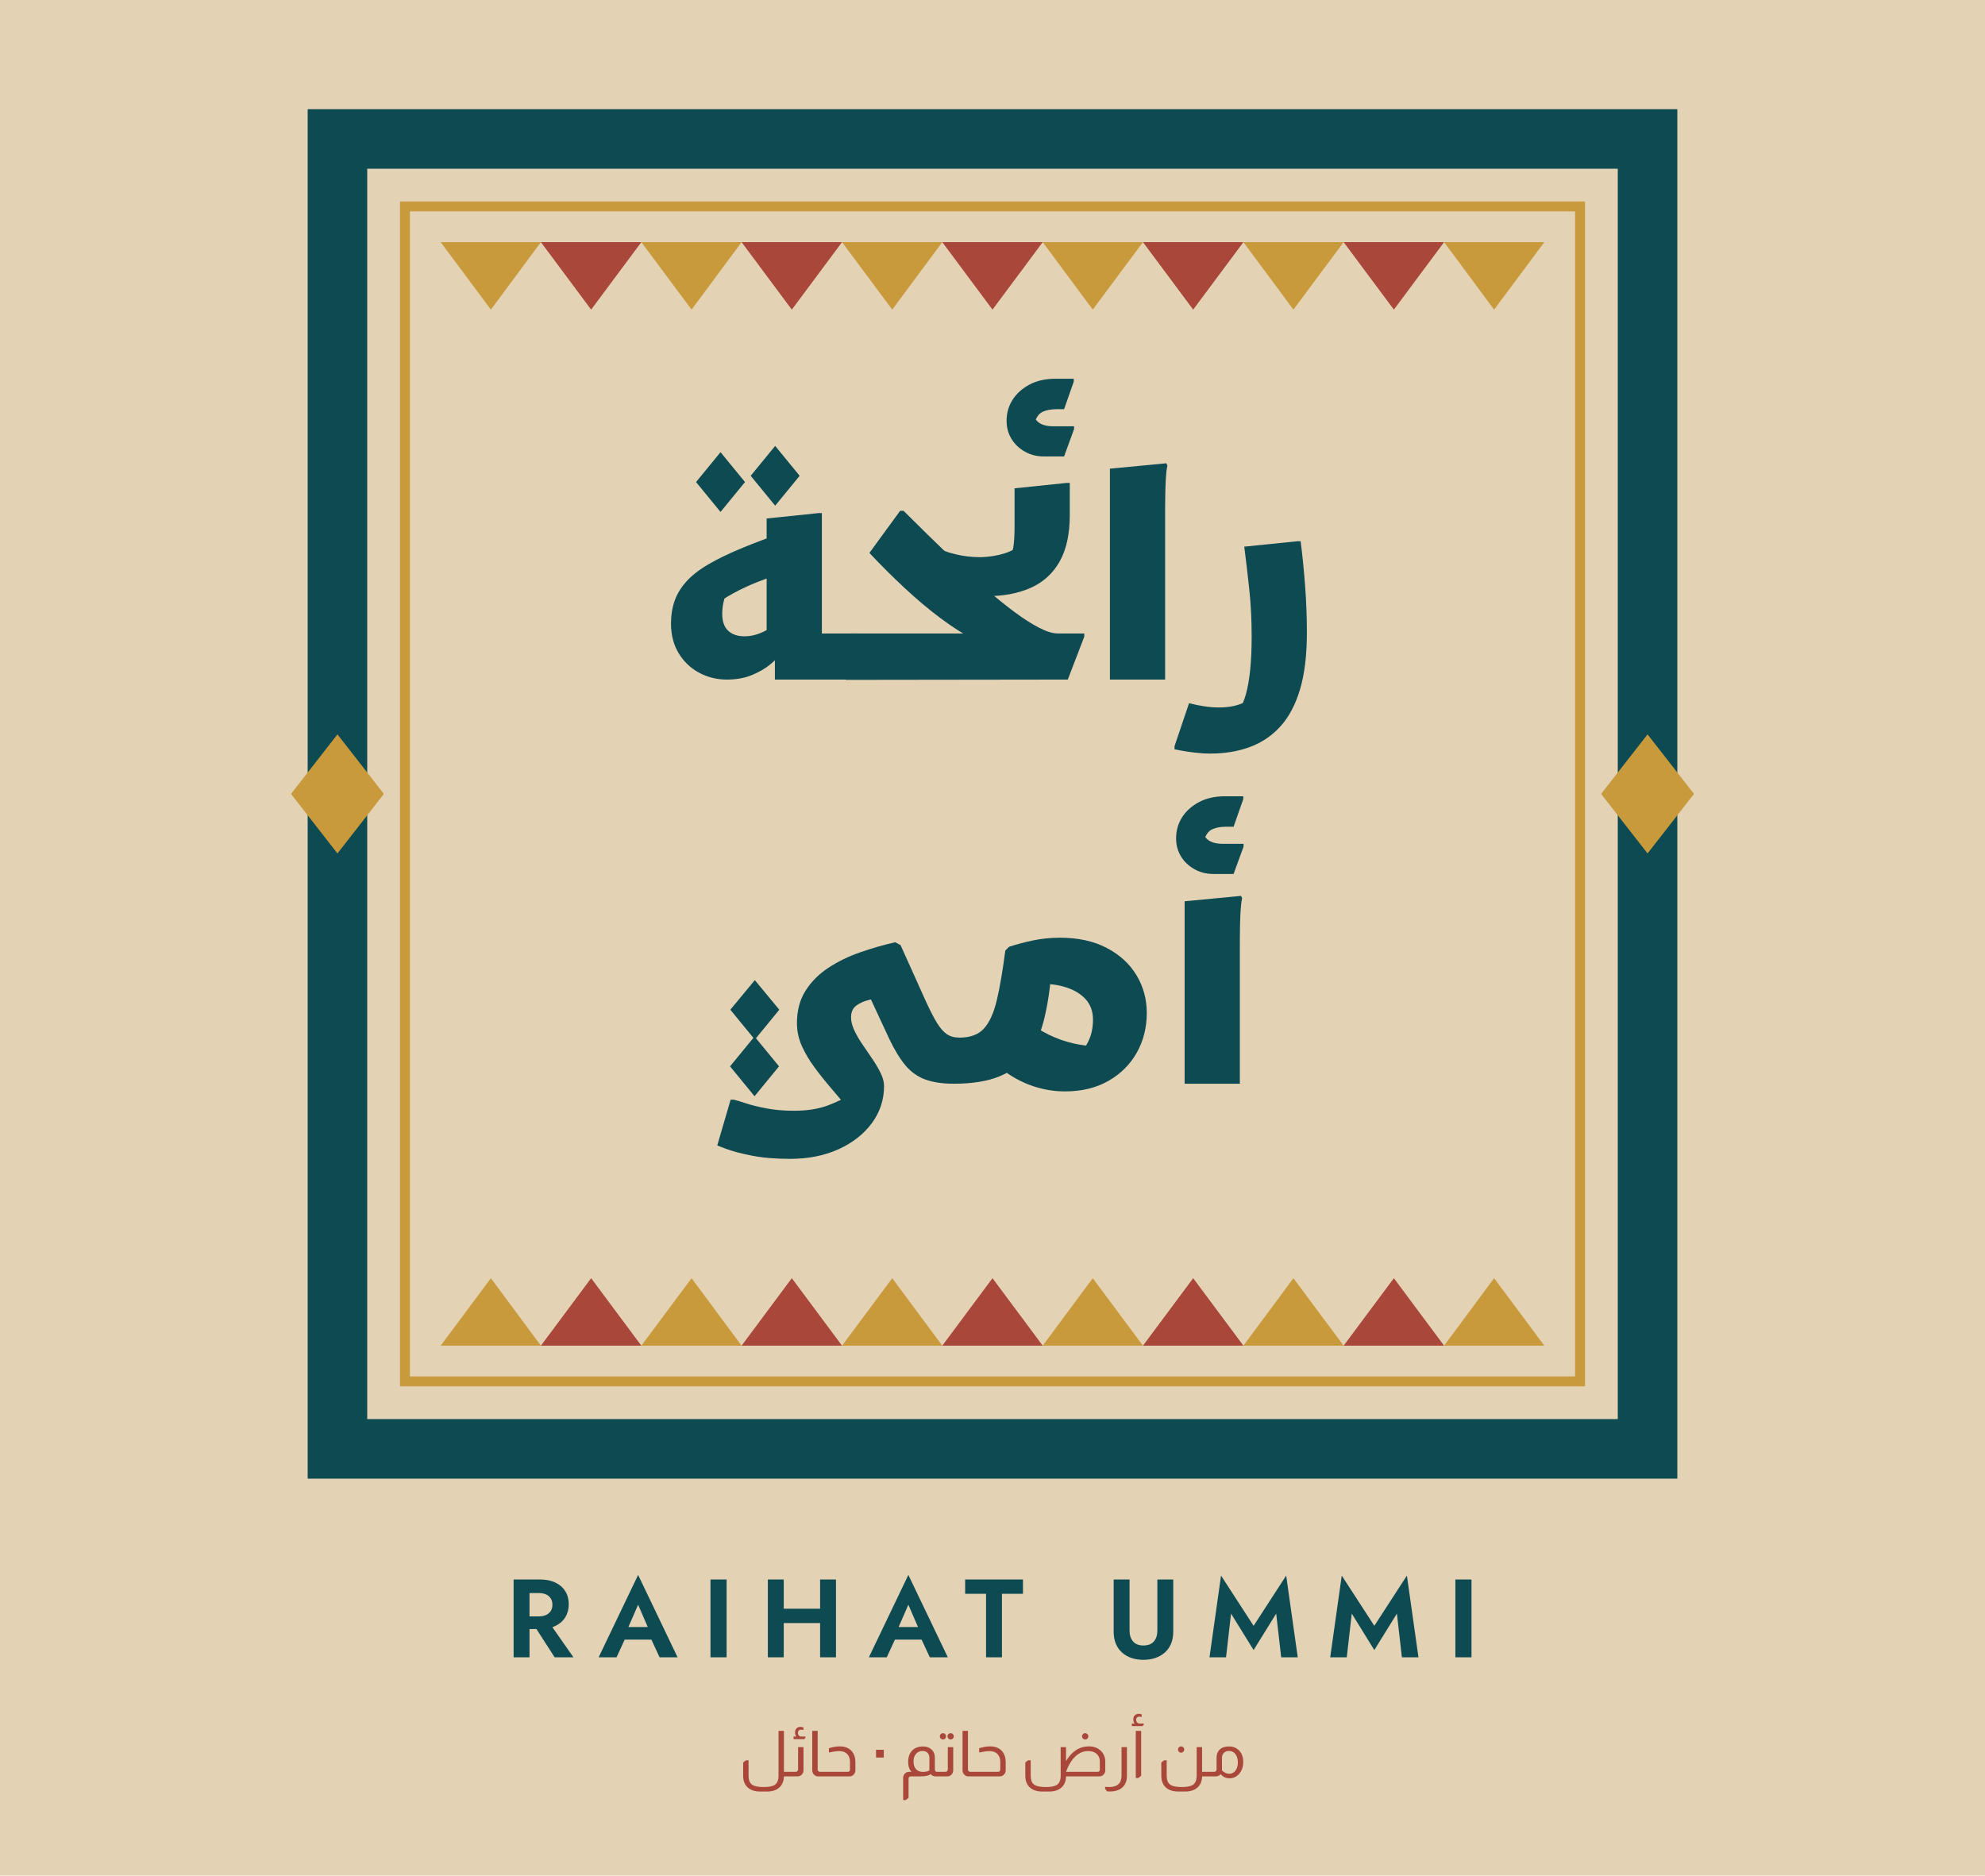
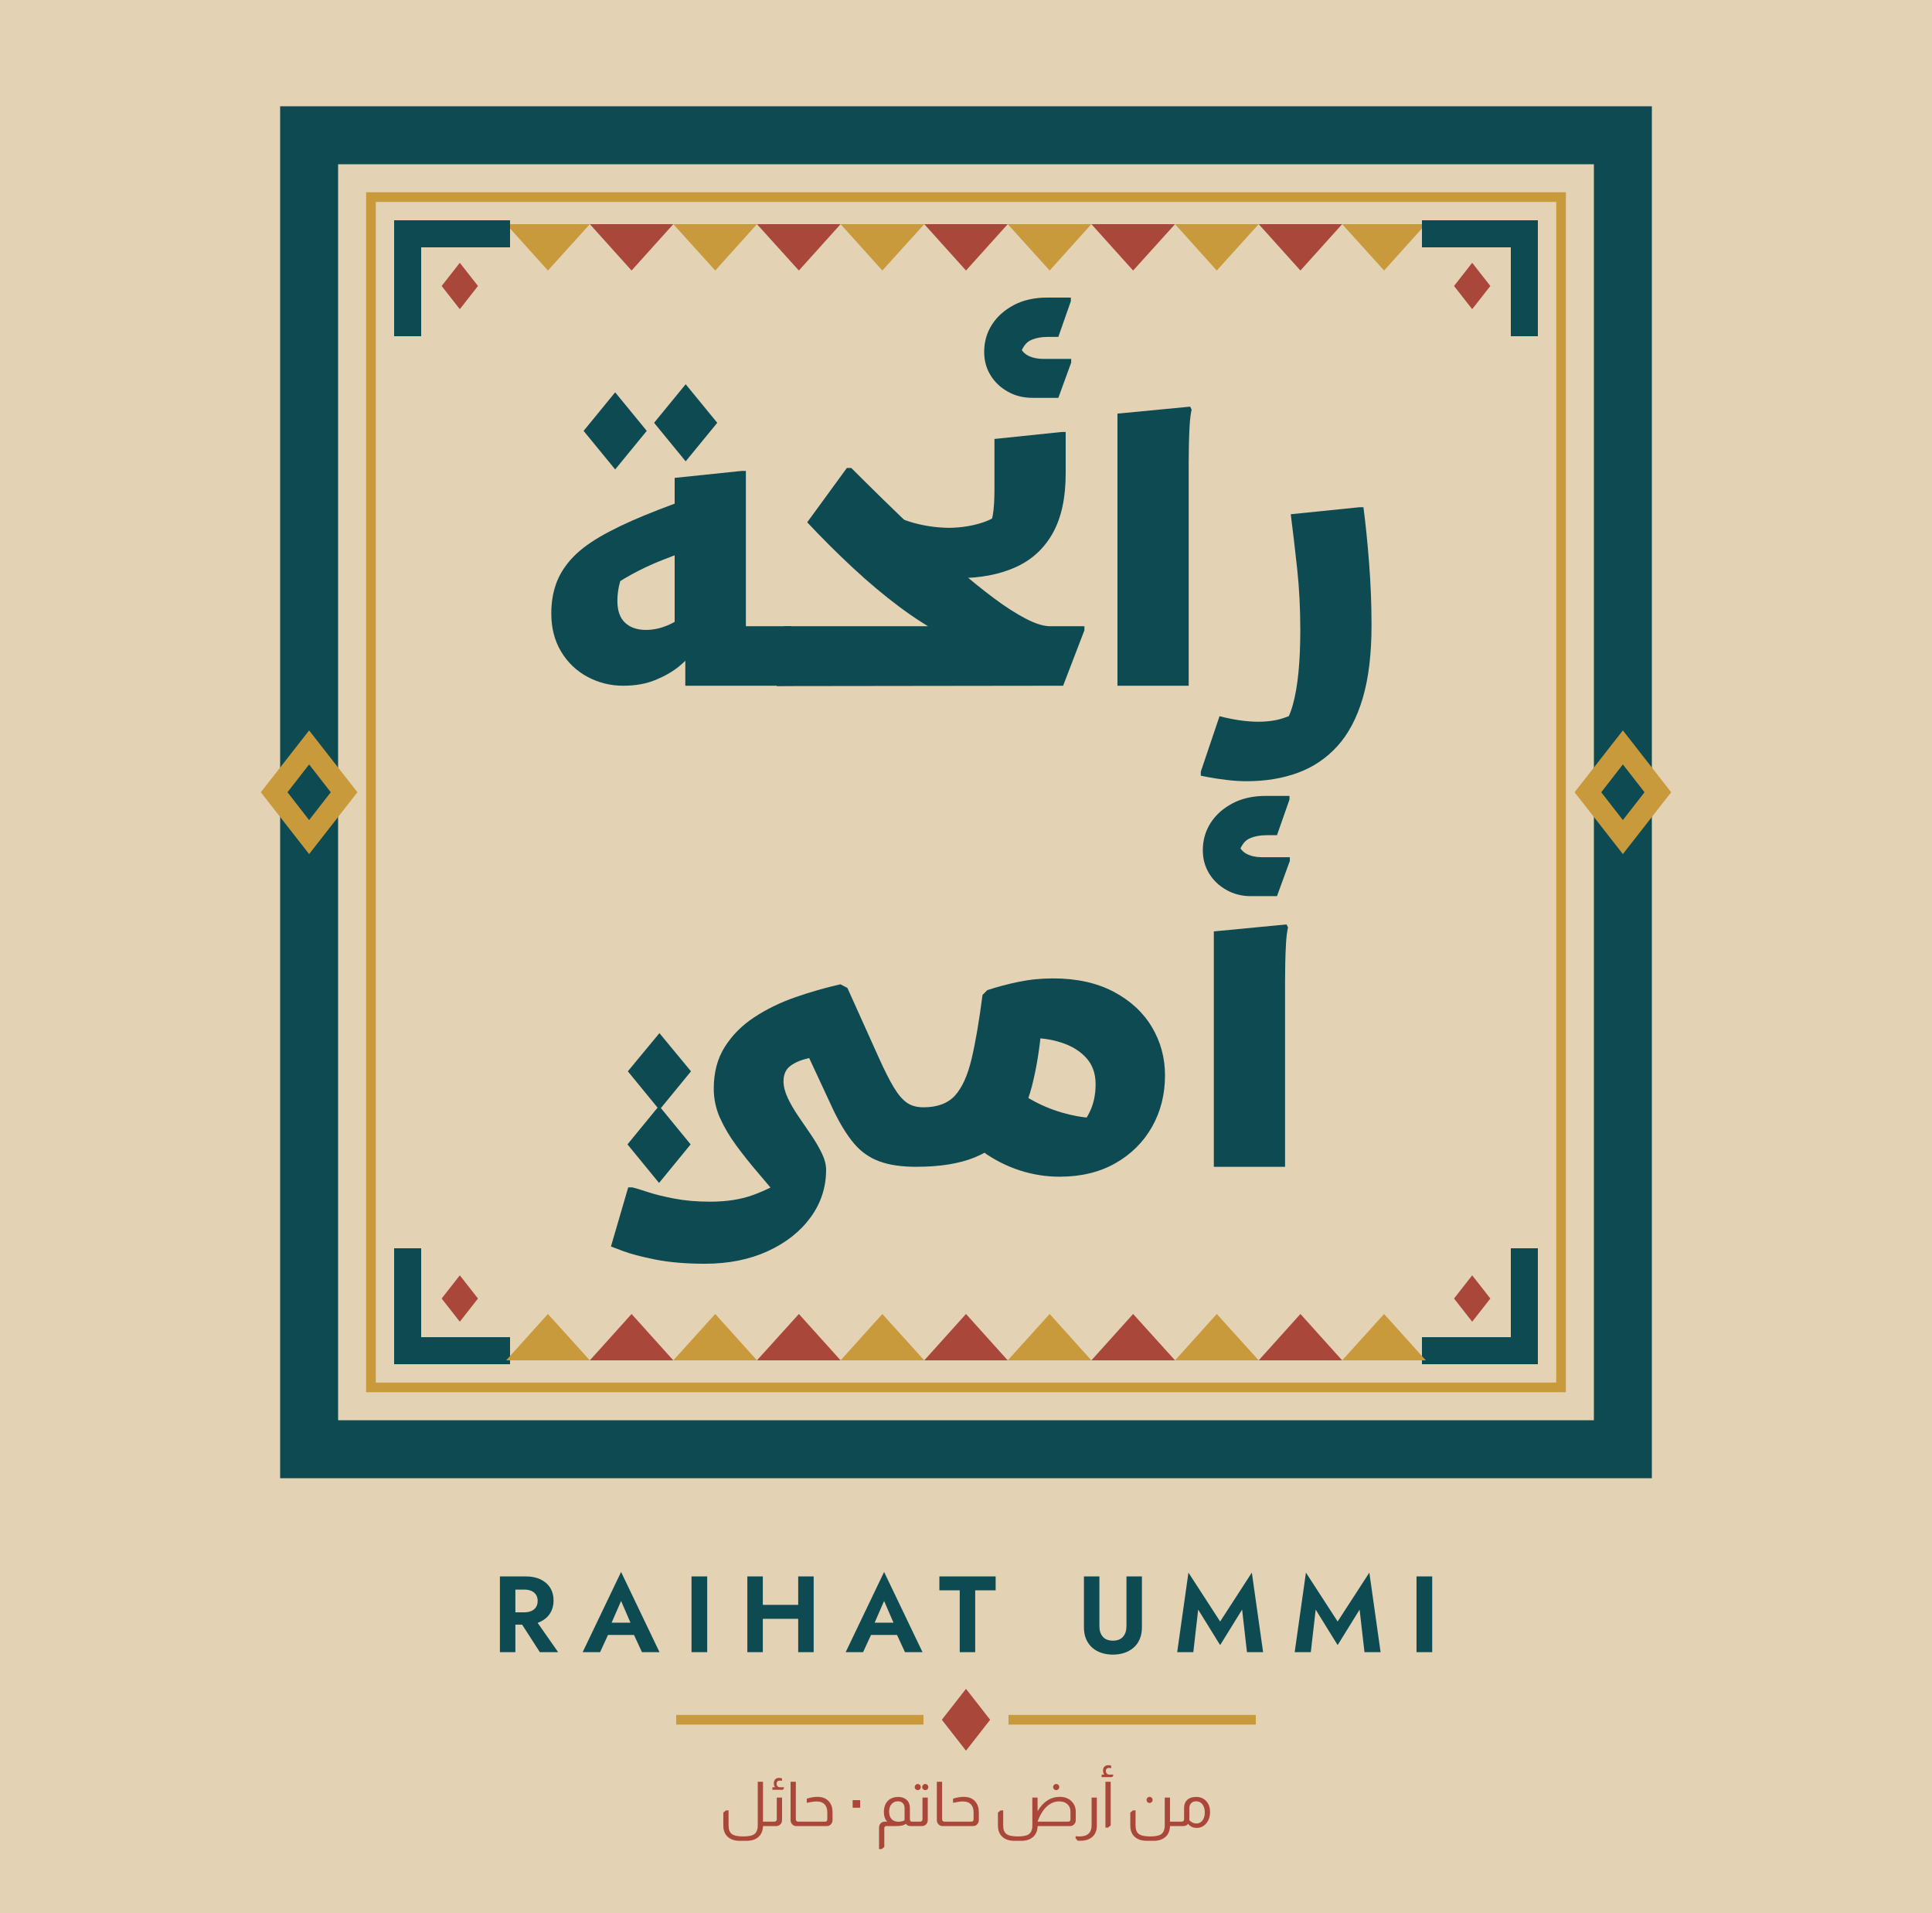
- <svg xmlns="http://www.w3.org/2000/svg" viewBox="0 0 1000 945" width="1000" height="945">
-   <rect width="1000" height="945" fill="#E4D2B5" />
-   <rect x="170" y="70" width="660" height="660" fill="none" stroke="#0D4A52" stroke-width="30" />
-   <rect x="204" y="104" width="592" height="592" fill="none" stroke="#C99A3C" stroke-width="5" />
-   <polygon points="222.0,122.0 272.5,122.0 247.3,156.0" fill="#C99A3C" />
-   <polygon points="272.5,122.0 323.1,122.0 297.8,156.0" fill="#A8473A" />
-   <polygon points="323.1,122.0 373.6,122.0 348.4,156.0" fill="#C99A3C" />
-   <polygon points="373.6,122.0 424.2,122.0 398.9,156.0" fill="#A8473A" />
-   <polygon points="424.2,122.0 474.7,122.0 449.5,156.0" fill="#C99A3C" />
-   <polygon points="474.7,122.0 525.3,122.0 500.0,156.0" fill="#A8473A" />
-   <polygon points="525.3,122.0 575.8,122.0 550.5,156.0" fill="#C99A3C" />
-   <polygon points="575.8,122.0 626.4,122.0 601.1,156.0" fill="#A8473A" />
-   <polygon points="626.4,122.0 676.9,122.0 651.6,156.0" fill="#C99A3C" />
-   <polygon points="676.9,122.0 727.5,122.0 702.2,156.0" fill="#A8473A" />
-   <polygon points="727.5,122.0 778.0,122.0 752.7,156.0" fill="#C99A3C" />
-   <polygon points="222.0,678.0 272.5,678.0 247.3,644.0" fill="#C99A3C" />
-   <polygon points="272.5,678.0 323.1,678.0 297.8,644.0" fill="#A8473A" />
-   <polygon points="323.1,678.0 373.6,678.0 348.4,644.0" fill="#C99A3C" />
-   <polygon points="373.6,678.0 424.2,678.0 398.9,644.0" fill="#A8473A" />
-   <polygon points="424.2,678.0 474.7,678.0 449.5,644.0" fill="#C99A3C" />
-   <polygon points="474.7,678.0 525.3,678.0 500.0,644.0" fill="#A8473A" />
-   <polygon points="525.3,678.0 575.8,678.0 550.5,644.0" fill="#C99A3C" />
-   <polygon points="575.8,678.0 626.4,678.0 601.1,644.0" fill="#A8473A" />
-   <polygon points="626.4,678.0 676.9,678.0 651.6,644.0" fill="#C99A3C" />
-   <polygon points="676.9,678.0 727.5,678.0 702.2,644.0" fill="#A8473A" />
-   <polygon points="727.5,678.0 778.0,678.0 752.7,644.0" fill="#C99A3C" />
-   <path d="M394.389 311.423Q388.94 316.298 384.279 318.449Q379.619 320.6 375.03 320.6Q369.868 320.6 366.857 317.804Q363.845 315.008 363.845 309.272Q363.845 305.543 364.849 301.958Q365.853 298.374 367.86 295.506L358.109 306.404Q363.558 302.102 369.366 298.947Q375.174 295.792 381.125 293.426Q387.075 291.06 392.955 289.053L399.264 266.683Q384.925 271.558 374.457 275.86Q363.989 280.162 356.891 284.321Q349.792 288.479 345.706 293.068Q341.619 297.657 339.826 302.819Q338.034 307.981 338.034 314.147Q338.034 322.751 341.906 329.132Q345.777 335.513 352.23 338.955Q358.683 342.396 366.14 342.396Q373.309 342.396 378.83 340.102Q384.351 337.808 388.079 334.725Q391.808 331.642 393.385 328.917ZM428.947 342.396 431.815 339.528V319.166H402.706L414.034 330.351V258.509H412.457L386.215 261.234V328.63L390.374 321.891V342.396ZM390.517 254.781 378.185 239.725 390.517 224.668 402.849 239.725ZM362.985 257.936 350.653 242.879 362.985 227.823 375.317 242.879Z" fill="#0D4A52" />
-   <path d="M532.909 319.166H546.245V320.743L537.928 342.396L426.079 342.54V322.034L428.947 319.166H496.487L490.751 322.321Q482.577 318.019 473.758 311.423Q464.94 304.826 455.834 296.366Q446.728 287.906 437.981 278.585L453.468 257.362H455.189Q460.781 262.955 467.664 269.694Q474.547 276.434 481.932 283.389Q489.317 290.343 496.774 296.796Q504.23 303.249 510.97 308.268Q517.709 313.287 523.374 316.226Q529.038 319.166 532.909 319.166Z" fill="#0D4A52" />
-   <path d="M481.143 297.8 470.245 275.0Q474.977 277.725 481.215 279.23Q487.453 280.736 493.906 280.736Q500.502 280.592 506.309 278.728Q512.117 276.864 515.415 272.992L515.558 282.457L506.955 281.883Q509.823 279.589 510.468 275.789Q511.113 271.989 511.113 265.679V246.034L537.355 243.309H538.932V259.513Q538.932 273.853 533.842 282.887Q528.751 291.921 519.287 296.151Q509.823 300.381 496.917 300.381Q493.045 300.381 489.174 299.664Q485.302 298.947 481.143 297.8ZM507.098 212.049Q507.098 206.17 510.109 201.438Q513.121 196.706 518.642 193.766Q524.162 190.826 531.762 190.826H540.94V192.26L536.064 206.17H532.192Q528.034 206.17 525.166 207.532Q522.298 208.894 520.864 213.913L520.434 208.751Q521.725 212.192 524.234 213.483Q526.743 214.774 530.185 214.774H541.083V216.208L536.064 229.974H525.883Q520.577 229.974 516.275 227.536Q511.974 225.098 509.536 221.083Q507.098 217.068 507.098 212.049Z" fill="#0D4A52" />
-   <path d="M559.151 236.14 587.543 233.415 588.117 234.562Q587.543 237.143 587.328 241.015Q587.113 244.887 587.042 248.902Q586.97 252.917 586.97 255.785V342.396H559.151Z" fill="#0D4A52" />
-   <path d="M599.015 354.298Q602.887 355.302 606.758 355.875Q610.63 356.449 614.215 356.449Q619.808 356.449 624.038 355.015Q628.268 353.581 629.845 352.291L623.536 358.6Q626.117 355.302 627.623 349.925Q629.128 344.547 629.845 337.162Q630.562 329.777 630.562 320.743Q630.562 308.125 629.343 296.796Q628.125 285.468 626.834 275.43L653.506 272.706H655.226Q656.517 282.6 657.449 294.717Q658.381 306.834 658.381 318.736Q658.381 335.657 654.94 347.272Q651.498 358.887 645.045 365.985Q638.592 373.083 629.63 376.381Q620.668 379.679 609.626 379.679Q605.898 379.679 601.74 379.177Q597.581 378.675 594.642 378.102Q591.702 377.528 591.702 377.528V375.951Z" fill="#0D4A52" />
-   <path d="M480.498 546.019Q471.894 546.019 466.087 543.868Q460.279 541.717 456.192 536.842Q452.106 531.966 448.234 523.936L432.891 490.955L447.23 502.14Q442.642 502.713 438.411 503.645Q434.181 504.577 431.457 506.585Q428.732 508.592 428.732 512.608Q428.732 515.619 430.381 519.132Q432.03 522.645 434.54 526.302Q437.049 529.958 439.487 533.543Q441.925 537.128 443.645 540.642Q445.366 544.155 445.366 547.166Q445.366 557.491 439.272 565.808Q433.177 574.125 422.494 579.0Q411.811 583.875 398.045 583.875Q386.86 583.875 378.615 582.226Q370.37 580.577 365.853 578.857Q361.336 577.136 361.336 577.136L368.075 554.049H369.653Q371.517 554.479 375.604 555.842Q379.691 557.204 386.0 558.423Q392.309 559.642 400.053 559.642Q409.804 559.642 416.974 556.989Q424.143 554.336 428.589 551.181L429.306 561.075Q424.287 554.766 419.34 549.03Q414.392 543.294 410.377 537.845Q406.362 532.396 403.925 526.947Q401.487 521.498 401.487 515.475Q401.487 506.011 405.789 499.2Q410.091 492.389 417.26 487.657Q424.43 482.925 433.249 479.842Q442.068 476.758 450.958 474.751L453.683 476.185L466.015 503.574Q469.313 510.887 471.823 515.045Q474.332 519.204 476.913 520.996Q479.494 522.789 483.366 522.789V543.151ZM380.264 523.792 367.932 508.736 380.264 493.823 392.596 508.736ZM380.121 552.328 367.789 537.272 380.121 522.215 392.453 537.272Z" fill="#0D4A52" />
-   <path d="M533.985 472.457Q547.751 472.457 557.574 477.619Q567.396 482.781 572.558 491.385Q577.721 499.989 577.721 510.313Q577.721 521.498 572.63 530.46Q567.54 539.423 558.291 544.657Q549.042 549.891 536.566 549.891Q528.536 549.891 520.864 547.381Q513.192 544.872 506.525 540.068Q499.857 535.264 494.694 527.951L515.343 512.177Q519.358 516.336 525.166 519.634Q530.974 522.932 537.283 524.796Q543.592 526.66 549.328 526.947Q551.909 527.091 553.128 527.091Q554.347 527.091 555.208 526.947L542.158 534.547Q545.457 530.102 548.038 525.155Q550.619 520.208 550.619 513.755Q550.619 507.589 547.034 503.574Q543.449 499.558 537.355 497.551Q531.26 495.543 523.804 495.687L529.54 491.098Q528.392 504.291 525.74 514.543Q523.087 524.796 517.709 531.751Q512.332 538.706 503.37 542.362Q494.408 546.019 480.498 546.019V525.657L483.366 522.789Q491.54 522.789 495.698 518.2Q499.857 513.611 502.151 504.004Q504.445 494.396 506.453 478.909L508.317 477.045Q513.909 475.181 520.434 473.819Q526.958 472.457 533.985 472.457Z" fill="#0D4A52" />
-   <path d="M596.792 454.102 625.185 451.377 625.758 452.525Q625.185 455.106 624.97 458.977Q624.755 462.849 624.683 466.864Q624.611 470.879 624.611 473.747V546.019H596.792ZM592.491 422.411Q592.491 416.532 595.502 411.8Q598.513 407.068 604.034 404.128Q609.555 401.189 617.155 401.189H626.332V402.623L621.457 416.532H617.585Q613.426 416.532 610.558 417.894Q607.691 419.257 606.257 424.275L605.826 419.113Q607.117 422.555 609.626 423.845Q612.136 425.136 615.577 425.136H626.475V426.57L621.457 440.336H611.275Q605.97 440.336 601.668 437.898Q597.366 435.46 594.928 431.445Q592.491 427.43 592.491 422.411Z" fill="#0D4A52" />
-   <polygon points="170.0,370.0 193.4,400.0 170.0,430.0 146.6,400.0" fill="#C99A3C" />
-   <polygon points="830.0,370.0 853.4,400.0 830.0,430.0 806.6,400.0" fill="#C99A3C" />
-   <path d="M267.656 816.744 279.416 835.0H288.88L276.112 816.744ZM258.752 795.8V835.0H266.76V795.8ZM263.624 802.632H271.408Q273.536 802.632 275.076 803.332Q276.616 804.032 277.456 805.348Q278.296 806.664 278.296 808.512Q278.296 810.36 277.456 811.676Q276.616 812.992 275.076 813.692Q273.536 814.392 271.408 814.392H263.624V820.776H271.912Q276.56 820.776 279.808 819.208Q283.056 817.64 284.792 814.812Q286.528 811.984 286.528 808.288Q286.528 804.536 284.792 801.736Q283.056 798.936 279.808 797.368Q276.56 795.8 271.912 795.8H263.624ZM311.224 826.096H331.944L330.992 819.768H312.176ZM321.472 808.512 327.352 822.12 327.24 824.136 332.28 835.0H341.352L321.472 793.504L301.592 835.0H310.608L315.76 823.8L315.592 822.008ZM357.928 795.8V835.0H366.048V795.8ZM389.456 817.752H418.24V810.528H389.456ZM413.144 795.8V835.0H421.152V795.8ZM386.824 795.8V835.0H394.832V795.8ZM447.36 826.096H468.08L467.128 819.768H448.312ZM457.608 808.512 463.488 822.12 463.376 824.136 468.416 835.0H477.488L457.608 793.504L437.728 835.0H446.744L451.896 823.8L451.728 822.008ZM486.224 803.024H496.752V835.0H504.76V803.024H515.344V795.8H486.224ZM561.04 795.8V822.12Q561.04 825.592 562.16 828.224Q563.28 830.856 565.296 832.648Q567.312 834.44 570.056 835.364Q572.8 836.288 576.048 836.288Q579.24 836.288 581.984 835.364Q584.728 834.44 586.772 832.648Q588.816 830.856 589.936 828.224Q591.056 825.592 591.056 822.12V795.8H583.048V821.616Q583.048 824.976 581.284 827.02Q579.52 829.064 576.048 829.064Q572.576 829.064 570.812 827.02Q569.048 824.976 569.048 821.616V795.8ZM620.176 812.992 631.544 831.36 642.912 812.992 645.432 835.0H653.776L647.952 793.84L631.544 819.152L615.136 793.84L609.312 835.0H617.656ZM680.992 812.992 692.36 831.36 703.728 812.992 706.248 835.0H714.592L708.768 793.84L692.36 819.152L675.952 793.84L670.128 835.0H678.472ZM733.184 795.8V835.0H741.304V795.8Z" fill="#0D4A52" />
-   <path d="M394.928 872.088V892.728H396.56V895.0H394.928Q394.832 898.616 392.592 900.632Q390.32 902.648 386.448 902.648H382.896Q379.088 902.648 376.816 900.696Q374.384 898.616 374.384 894.712V888.024L375.76 886.904H377.104V894.648Q377.104 897.848 378.784 899.112Q380.464 900.376 384.656 900.376Q388.656 900.376 390.288 899.288Q392.208 897.976 392.208 894.648V872.088ZM401.168 874.936Q400.528 874.104 400.528 872.92Q400.528 871.608 401.248 870.84Q401.968 870.072 403.216 870.072Q403.952 870.072 404.752 870.328V871.64Q404.144 871.48 403.6 871.48Q401.968 871.48 401.968 873.176Q401.968 873.816 402.352 874.328Q402.864 874.936 403.728 874.936H405.776V875.48L405.168 876.248H399.792V874.936ZM404.784 880.28V891.96Q404.784 893.144 404.016 894.008Q403.152 895.0 401.872 895.0H396.304V892.728H400.848Q401.392 892.728 401.744 892.344Q402.064 892.024 402.064 891.512V880.28ZM411.92 872.088V891.512Q411.92 892.024 412.24 892.376Q412.592 892.728 413.136 892.728H413.552V895.0H412.08Q411.056 895.0 410.288 894.328Q409.2 893.4 409.2 891.96V872.088ZM417.584 880.824Q420.528 879.896 423.088 879.896Q427.056 879.896 429.136 882.36Q430.928 884.472 430.928 887.896V891.96Q430.928 893.048 430.256 893.88Q429.424 895.0 428.048 895.0H413.328V892.728H426.992Q428.208 892.728 428.208 891.512V887.8Q428.208 885.304 426.896 883.864Q425.456 882.264 422.704 882.264Q421.04 882.264 417.584 882.968ZM445.232 881.592V885.528H441.328V881.592ZM459.216 892.728Q457.488 890.904 457.488 887.576Q457.584 883.8 459.76 881.752Q461.68 879.992 464.816 879.928Q467.44 879.928 469.04 881.24Q470.96 882.776 470.96 885.72V891.512Q470.96 892.088 471.28 892.408Q471.536 892.696 471.888 892.728H471.984V895.0H471.184Q470.64 895.0 470.16 894.808Q469.456 894.584 468.88 893.88Q468.016 894.456 466.864 894.744Q465.776 895.0 463.6 895.0H458.928Q457.712 895.0 457.712 896.216V905.816L456.336 906.936H454.992V895.736Q454.992 894.424 455.92 893.528Q456.784 892.728 457.904 892.728ZM468.208 885.72Q468.208 884.28 467.408 883.288Q466.448 882.2 464.752 882.2Q462.736 882.2 461.472 883.656Q460.208 885.112 460.208 887.448Q460.208 889.976 461.456 891.368Q462.704 892.76 465.008 892.76Q466.96 892.76 468.208 891.992ZM475.024 873.24Q475.696 873.24 476.144 873.704Q476.592 874.168 476.592 874.808Q476.592 875.48 476.144 875.944Q475.696 876.408 475.024 876.408Q474.384 876.408 473.92 875.944Q473.456 875.48 473.456 874.808Q473.456 874.168 473.92 873.704Q474.384 873.24 475.024 873.24ZM478.928 873.24Q479.568 873.24 480.032 873.704Q480.496 874.168 480.496 874.808Q480.496 875.48 480.032 875.944Q479.568 876.408 478.928 876.408Q478.256 876.408 477.792 875.944Q477.328 875.48 477.328 874.808Q477.328 874.168 477.792 873.704Q478.256 873.24 478.928 873.24ZM480.208 880.28V891.96Q480.208 893.144 479.44 894.008Q478.576 895.0 477.296 895.0H471.728V892.728H476.272Q476.816 892.728 477.168 892.344Q477.488 892.024 477.488 891.512V880.28ZM487.632 872.088V891.512Q487.632 892.024 487.952 892.376Q488.304 892.728 488.848 892.728H489.264V895.0H487.792Q486.768 895.0 486.0 894.328Q484.912 893.4 484.912 891.96V872.088ZM493.296 880.824Q496.24 879.896 498.8 879.896Q502.768 879.896 504.848 882.36Q506.64 884.472 506.64 887.896V891.96Q506.64 893.048 505.968 893.88Q505.136 895.0 503.76 895.0H489.04V892.728H502.704Q503.92 892.728 503.92 891.512V887.8Q503.92 885.304 502.608 883.864Q501.168 882.264 498.416 882.264Q496.752 882.264 493.296 882.968ZM546.672 873.24Q547.344 873.24 547.808 873.704Q548.272 874.168 548.272 874.808Q548.272 875.48 547.808 875.944Q547.344 876.408 546.672 876.408Q546.032 876.408 545.568 875.944Q545.104 875.48 545.104 874.808Q545.104 874.168 545.568 873.704Q546.032 873.24 546.672 873.24ZM537.04 887.32Q541.424 879.896 548.592 879.896Q552.4 879.896 554.704 882.264Q556.816 884.408 556.816 887.704V891.96Q556.816 893.208 555.984 894.072Q555.152 895.0 553.936 895.0H537.072Q536.976 898.616 534.736 900.632Q532.464 902.648 528.592 902.648H525.04Q521.232 902.648 518.96 900.696Q516.528 898.616 516.528 894.712V888.024L517.904 886.904H519.248V894.648Q519.248 897.848 520.928 899.112Q522.608 900.376 526.832 900.376Q530.8 900.376 532.432 899.288Q534.352 897.976 534.352 894.648L534.32 880.28H537.04ZM554.064 887.416Q554.064 885.368 552.784 883.992Q551.152 882.232 548.144 882.232Q545.392 882.232 542.992 883.928Q539.28 886.552 537.04 892.728H552.88Q554.064 892.728 554.064 891.512ZM567.728 880.28V894.712Q567.728 898.264 565.712 900.312Q564.144 901.912 561.488 902.424Q560.464 902.616 559.248 902.616Q558.48 902.616 557.776 902.584L556.72 901.272V900.248Q557.648 900.376 558.736 900.376Q565.008 900.376 565.008 894.616V880.28ZM571.6 868.376Q570.928 867.512 570.928 866.264Q570.928 865.016 571.664 864.264Q572.4 863.512 573.616 863.512Q574.384 863.512 575.152 863.768V865.08Q574.576 864.92 574.032 864.92Q572.368 864.92 572.368 866.616Q572.368 867.224 572.784 867.736Q573.296 868.376 574.16 868.376H576.208V868.92L575.568 869.688H570.192V868.376ZM574.896 872.088V894.68L573.52 895.8H572.176V872.088ZM595.024 879.896Q595.664 879.896 596.128 880.36Q596.592 880.824 596.592 881.464Q596.592 882.136 596.128 882.6Q595.664 883.064 595.024 883.064Q594.384 883.064 593.92 882.6Q593.456 882.136 593.456 881.464Q593.456 880.824 593.92 880.36Q594.384 879.896 595.024 879.896ZM605.584 880.28V892.728H607.216V895.0H605.584Q605.488 898.808 603.024 900.824Q600.752 902.648 597.104 902.648H593.552Q590.0 902.648 587.76 900.952Q585.04 898.872 585.04 894.712V888.024L586.416 886.904H587.76V894.648Q587.76 897.848 589.44 899.112Q591.12 900.376 595.312 900.376Q599.312 900.376 600.944 899.288Q602.864 897.976 602.864 894.648V880.28ZM612.88 885.72Q612.88 882.456 615.184 880.92Q616.688 879.928 619.184 879.928Q622.224 879.928 624.272 882.008Q626.32 884.088 626.32 887.832Q626.32 891.32 624.272 893.72Q622.352 895.96 619.408 895.96Q616.656 895.96 614.928 893.88Q614.064 895.0 612.624 895.0H607.12V892.728H611.664Q612.176 892.728 612.528 892.376Q612.88 892.024 612.88 891.512ZM615.6 891.992Q617.264 893.688 619.28 893.688Q621.2 893.688 622.4 892.104Q623.6 890.52 623.6 887.992Q623.6 885.176 622.192 883.544Q621.008 882.2 619.056 882.2Q617.584 882.2 616.656 883.064Q615.6 884.056 615.6 885.72Z" fill="#A8473A" />
+ <svg xmlns="http://www.w3.org/2000/svg" viewBox="0 0 1000 990" width="1000" height="990">
+   <rect width="1000" height="990" fill="#E4D2B5" />
+   <rect x="160" y="70" width="680" height="680" fill="none" stroke="#0D4A52" stroke-width="30" />
+   <rect x="192" y="102" width="616" height="616" fill="none" stroke="#C99A3C" stroke-width="5" />
+   <polygon points="262.0,116.0 305.3,116.0 283.6,140.0" fill="#C99A3C" />
+   <polygon points="305.3,116.0 348.5,116.0 326.9,140.0" fill="#A8473A" />
+   <polygon points="348.5,116.0 391.8,116.0 370.2,140.0" fill="#C99A3C" />
+   <polygon points="391.8,116.0 435.1,116.0 413.5,140.0" fill="#A8473A" />
+   <polygon points="435.1,116.0 478.4,116.0 456.7,140.0" fill="#C99A3C" />
+   <polygon points="478.4,116.0 521.6,116.0 500.0,140.0" fill="#A8473A" />
+   <polygon points="521.6,116.0 564.9,116.0 543.3,140.0" fill="#C99A3C" />
+   <polygon points="564.9,116.0 608.2,116.0 586.5,140.0" fill="#A8473A" />
+   <polygon points="608.2,116.0 651.5,116.0 629.8,140.0" fill="#C99A3C" />
+   <polygon points="651.5,116.0 694.7,116.0 673.1,140.0" fill="#A8473A" />
+   <polygon points="694.7,116.0 738.0,116.0 716.4,140.0" fill="#C99A3C" />
+   <polygon points="204.0,114.0 264.0,114.0 264.0,128.0 218.0,128.0 218.0,174.0 204.0,174.0" fill="#0D4A52" />
+   <polygon points="238.0,136.0 247.4,148.0 238.0,160.0 228.6,148.0" fill="#A8473A" />
+   <polygon points="796.0,114.0 736.0,114.0 736.0,128.0 782.0,128.0 782.0,174.0 796.0,174.0" fill="#0D4A52" />
+   <polygon points="762.0,136.0 771.4,148.0 762.0,160.0 752.6,148.0" fill="#A8473A" />
+   <polygon points="204.0,706.0 264.0,706.0 264.0,692.0 218.0,692.0 218.0,646.0 204.0,646.0" fill="#0D4A52" />
+   <polygon points="238.0,660.0 247.4,672.0 238.0,684.0 228.6,672.0" fill="#A8473A" />
+   <polygon points="796.0,706.0 736.0,706.0 736.0,692.0 782.0,692.0 782.0,646.0 796.0,646.0" fill="#0D4A52" />
+   <polygon points="762.0,660.0 771.4,672.0 762.0,684.0 752.6,672.0" fill="#A8473A" />
+   <polygon points="262.0,704.0 305.3,704.0 283.6,680.0" fill="#C99A3C" />
+   <polygon points="305.3,704.0 348.5,704.0 326.9,680.0" fill="#A8473A" />
+   <polygon points="348.5,704.0 391.8,704.0 370.2,680.0" fill="#C99A3C" />
+   <polygon points="391.8,704.0 435.1,704.0 413.5,680.0" fill="#A8473A" />
+   <polygon points="435.1,704.0 478.4,704.0 456.7,680.0" fill="#C99A3C" />
+   <polygon points="478.4,704.0 521.6,704.0 500.0,680.0" fill="#A8473A" />
+   <polygon points="521.6,704.0 564.9,704.0 543.3,680.0" fill="#C99A3C" />
+   <polygon points="564.9,704.0 608.2,704.0 586.5,680.0" fill="#A8473A" />
+   <polygon points="608.2,704.0 651.5,704.0 629.8,680.0" fill="#C99A3C" />
+   <polygon points="651.5,704.0 694.7,704.0 673.1,680.0" fill="#A8473A" />
+   <polygon points="694.7,704.0 738.0,704.0 716.4,680.0" fill="#C99A3C" />
+   <path d="M360.034 313.825Q352.813 320.287 346.636 323.137Q340.46 325.988 334.379 325.988Q327.537 325.988 323.546 322.282Q319.555 318.576 319.555 310.975Q319.555 306.033 320.886 301.282Q322.216 296.531 324.876 292.731L311.954 307.174Q319.175 301.472 326.872 297.292Q334.569 293.111 342.455 289.975Q350.342 286.839 358.134 284.179L366.496 254.532Q347.491 260.994 333.618 266.695Q319.745 272.396 310.338 277.907Q300.931 283.418 295.515 289.5Q290.099 295.581 287.723 302.423Q285.348 309.264 285.348 317.436Q285.348 328.838 290.479 337.295Q295.61 345.752 304.162 350.313Q312.714 354.874 322.596 354.874Q332.098 354.874 339.415 351.834Q346.731 348.793 351.672 344.707Q356.613 340.621 358.704 337.01ZM405.834 354.874 409.635 351.073V324.087H371.057L386.07 338.911V243.7H383.979L349.202 247.311V336.63L354.713 327.698V354.874ZM354.903 238.759 338.559 218.804 354.903 198.85 371.247 218.804ZM318.415 242.94 302.071 222.985 318.415 203.031 334.759 222.985Z" fill="#0D4A52" />
+   <path d="M543.615 324.087H561.288V326.178L550.266 354.874L402.033 355.064V327.888L405.834 324.087H495.344L487.742 328.268Q476.91 322.567 465.222 313.825Q453.535 305.083 441.467 293.871Q429.399 282.658 417.807 270.306L438.331 242.179H440.612Q448.024 249.591 457.146 258.523Q466.268 267.455 476.055 276.672Q485.842 285.889 495.724 294.441Q505.606 302.993 514.538 309.644Q523.47 316.296 530.977 320.192Q538.483 324.087 543.615 324.087Z" fill="#0D4A52" />
+   <path d="M475.01 295.771 460.566 265.555Q466.838 269.165 475.105 271.161Q483.371 273.156 491.923 273.156Q500.665 272.966 508.362 270.496Q516.059 268.025 520.429 262.894L520.62 275.437L509.217 274.677Q513.018 271.636 513.873 266.6Q514.728 261.564 514.728 253.202V227.166L549.506 223.555H551.596V245.03Q551.596 264.034 544.85 276.007Q538.103 287.979 525.561 293.586Q513.018 299.192 495.914 299.192Q490.783 299.192 485.652 298.242Q480.521 297.292 475.01 295.771ZM509.407 182.126Q509.407 174.334 513.398 168.063Q517.389 161.792 524.705 157.896Q532.022 154 542.094 154H554.257V155.9L547.796 174.334H542.664Q537.153 174.334 533.352 176.14Q529.552 177.945 527.651 184.597L527.081 177.755Q528.791 182.316 532.117 184.027Q535.443 185.737 540.004 185.737H554.447V187.637L547.796 205.881H534.303Q527.271 205.881 521.57 202.651Q515.868 199.42 512.638 194.099Q509.407 188.778 509.407 182.126Z" fill="#0D4A52" />
+   <path d="M578.392 214.053 616.021 210.442 616.781 211.963Q616.021 215.384 615.735 220.515Q615.45 225.646 615.355 230.967Q615.26 236.288 615.26 240.089V354.874H578.392Z" fill="#0D4A52" />
+   <path d="M631.224 370.648Q636.355 371.978 641.486 372.738Q646.617 373.498 651.368 373.498Q658.78 373.498 664.386 371.598Q669.992 369.697 672.083 367.987L663.721 376.349Q667.142 371.978 669.137 364.851Q671.133 357.725 672.083 347.938Q673.033 338.151 673.033 326.178Q673.033 309.454 671.418 294.441Q669.802 279.428 668.092 266.125L703.44 262.514H705.72Q707.431 275.627 708.666 291.685Q709.901 307.744 709.901 323.517Q709.901 345.942 705.34 361.336Q700.779 376.729 692.227 386.136Q683.675 395.543 671.798 399.914Q659.92 404.285 645.287 404.285Q640.346 404.285 634.835 403.62Q629.323 402.955 625.428 402.195Q621.532 401.434 621.532 401.434V399.344Z" fill="#0D4A52" />
+   <path d="M474.154 603.829Q462.752 603.829 455.055 600.978Q447.358 598.128 441.942 591.666Q436.526 585.205 431.395 574.563L411.06 530.853L430.065 545.676Q423.983 546.436 418.377 547.672Q412.771 548.907 409.16 551.567Q405.549 554.228 405.549 559.549Q405.549 563.54 407.735 568.196Q409.92 572.852 413.246 577.698Q416.572 582.544 419.802 587.295Q423.033 592.046 425.314 596.702Q427.594 601.358 427.594 605.349Q427.594 619.032 419.517 630.055Q411.441 641.077 397.282 647.539Q383.124 654.0 364.88 654.0Q350.057 654.0 339.13 651.815Q328.202 649.629 322.216 647.349Q316.23 645.068 316.23 645.068L325.162 614.471H327.252Q329.723 615.041 335.139 616.847Q340.555 618.652 348.917 620.268Q357.279 621.883 367.541 621.883Q380.464 621.883 389.966 618.367Q399.468 614.851 405.359 610.67L406.309 623.783Q399.658 615.422 393.101 607.82Q386.545 600.218 381.224 592.997Q375.903 585.775 372.672 578.553Q369.441 571.332 369.441 563.35Q369.441 550.807 375.143 541.78Q380.844 532.753 390.346 526.482Q399.848 520.211 411.536 516.125Q423.223 512.039 435.006 509.378L438.616 511.279L454.96 547.577Q459.331 557.269 462.657 562.78Q465.983 568.291 469.403 570.667Q472.824 573.042 477.955 573.042V600.028ZM341.315 574.372 324.971 554.418 341.315 534.654 357.659 554.418ZM341.125 612.191 324.781 592.236 341.125 572.282 357.469 592.236Z" fill="#0D4A52" />
+   <path d="M545.04 506.338Q563.284 506.338 576.302 513.179Q589.32 520.021 596.161 531.423Q603.003 542.826 603.003 556.509Q603.003 571.332 596.256 583.209Q589.51 595.087 577.252 602.024Q564.994 608.96 548.461 608.96Q537.818 608.96 527.651 605.634Q517.484 602.309 508.647 595.942Q499.81 589.576 492.968 579.884L520.334 558.979Q525.656 564.49 533.352 568.861Q541.049 573.232 549.411 575.703Q557.773 578.173 565.374 578.553Q568.795 578.743 570.41 578.743Q572.026 578.743 573.166 578.553L555.872 588.626Q560.243 582.734 563.664 576.178Q567.085 569.621 567.085 561.07Q567.085 552.898 562.334 547.577Q557.583 542.255 549.506 539.595Q541.429 536.934 531.547 537.124L539.149 531.043Q537.628 548.527 534.113 562.115Q530.597 575.703 523.47 584.92Q516.344 594.137 504.466 598.983Q492.588 603.829 474.154 603.829V576.843L477.955 573.042Q488.788 573.042 494.299 566.961Q499.81 560.88 502.851 548.147Q505.891 535.414 508.552 514.889L511.022 512.419Q518.434 509.948 527.081 508.143Q535.728 506.338 545.04 506.338Z" fill="#0D4A52" />
+   <path d="M628.278 482.012 665.906 478.401 666.667 479.922Q665.906 483.342 665.621 488.474Q665.336 493.605 665.241 498.926Q665.146 504.247 665.146 508.048V603.829H628.278ZM622.577 440.013Q622.577 432.221 626.568 425.95Q630.559 419.678 637.875 415.783Q645.192 411.887 655.264 411.887H667.427V413.787L660.965 432.221H655.834Q650.323 432.221 646.522 434.027Q642.721 435.832 640.821 442.483L640.251 435.642Q641.961 440.203 645.287 441.913Q648.613 443.624 653.174 443.624H667.617V445.524L660.965 463.768H647.472Q640.441 463.768 634.74 460.537Q629.038 457.307 625.808 451.986Q622.577 446.664 622.577 440.013Z" fill="#0D4A52" />
+   <polygon points="160.0,378.0 185.0,410.0 160.0,442.0 135.0,410.0" fill="#C99A3C" />
+   <polygon points="160.0,395.6 171.2,410.0 160.0,424.4 148.8,410.0" fill="#0D4A52" />
+   <polygon points="840.0,378.0 865.0,410.0 840.0,442.0 815.0,410.0" fill="#C99A3C" />
+   <polygon points="840.0,395.6 851.2,410.0 840.0,424.4 828.8,410.0" fill="#0D4A52" />
+   <path d="M267.656 836.744 279.416 855.0H288.88L276.112 836.744ZM258.752 815.8V855.0H266.76V815.8ZM263.624 822.632H271.408Q273.536 822.632 275.076 823.332Q276.616 824.032 277.456 825.348Q278.296 826.664 278.296 828.512Q278.296 830.36 277.456 831.676Q276.616 832.992 275.076 833.692Q273.536 834.392 271.408 834.392H263.624V840.776H271.912Q276.56 840.776 279.808 839.208Q283.056 837.64 284.792 834.812Q286.528 831.984 286.528 828.288Q286.528 824.536 284.792 821.736Q283.056 818.936 279.808 817.368Q276.56 815.8 271.912 815.8H263.624ZM311.224 846.096H331.944L330.992 839.768H312.176ZM321.472 828.512 327.352 842.12 327.24 844.136 332.28 855.0H341.352L321.472 813.504L301.592 855.0H310.608L315.76 843.8L315.592 842.008ZM357.928 815.8V855.0H366.048V815.8ZM389.456 837.752H418.24V830.528H389.456ZM413.144 815.8V855.0H421.152V815.8ZM386.824 815.8V855.0H394.832V815.8ZM447.36 846.096H468.08L467.128 839.768H448.312ZM457.608 828.512 463.488 842.12 463.376 844.136 468.416 855.0H477.488L457.608 813.504L437.728 855.0H446.744L451.896 843.8L451.728 842.008ZM486.224 823.024H496.752V855.0H504.76V823.024H515.344V815.8H486.224ZM561.04 815.8V842.12Q561.04 845.592 562.16 848.224Q563.28 850.856 565.296 852.648Q567.312 854.44 570.056 855.364Q572.8 856.288 576.048 856.288Q579.24 856.288 581.984 855.364Q584.728 854.44 586.772 852.648Q588.816 850.856 589.936 848.224Q591.056 845.592 591.056 842.12V815.8H583.048V841.616Q583.048 844.976 581.284 847.02Q579.52 849.064 576.048 849.064Q572.576 849.064 570.812 847.02Q569.048 844.976 569.048 841.616V815.8ZM620.176 832.992 631.544 851.36 642.912 832.992 645.432 855.0H653.776L647.952 813.84L631.544 839.152L615.136 813.84L609.312 855.0H617.656ZM680.992 832.992 692.36 851.36 703.728 832.992 706.248 855.0H714.592L708.768 813.84L692.36 839.152L675.952 813.84L670.128 855.0H678.472ZM733.184 815.8V855.0H741.304V815.8Z" fill="#0D4A52" />
+   <line x1="350" y1="890" x2="478" y2="890" stroke="#C99A3C" stroke-width="5" />
+   <line x1="522" y1="890" x2="650" y2="890" stroke="#C99A3C" stroke-width="5" />
+   <polygon points="500.0,874.0 512.5,890.0 500.0,906.0 487.5,890.0" fill="#A8473A" />
+   <path d="M394.928 922.088V942.728H396.56V945.0H394.928Q394.832 948.616 392.592 950.632Q390.32 952.648 386.448 952.648H382.896Q379.088 952.648 376.816 950.696Q374.384 948.616 374.384 944.712V938.024L375.76 936.904H377.104V944.648Q377.104 947.848 378.784 949.112Q380.464 950.376 384.656 950.376Q388.656 950.376 390.288 949.288Q392.208 947.976 392.208 944.648V922.088ZM401.168 924.936Q400.528 924.104 400.528 922.92Q400.528 921.608 401.248 920.84Q401.968 920.072 403.216 920.072Q403.952 920.072 404.752 920.328V921.64Q404.144 921.48 403.6 921.48Q401.968 921.48 401.968 923.176Q401.968 923.816 402.352 924.328Q402.864 924.936 403.728 924.936H405.776V925.48L405.168 926.248H399.792V924.936ZM404.784 930.28V941.96Q404.784 943.144 404.016 944.008Q403.152 945.0 401.872 945.0H396.304V942.728H400.848Q401.392 942.728 401.744 942.344Q402.064 942.024 402.064 941.512V930.28ZM411.92 922.088V941.512Q411.92 942.024 412.24 942.376Q412.592 942.728 413.136 942.728H413.552V945.0H412.08Q411.056 945.0 410.288 944.328Q409.2 943.4 409.2 941.96V922.088ZM417.584 930.824Q420.528 929.896 423.088 929.896Q427.056 929.896 429.136 932.36Q430.928 934.472 430.928 937.896V941.96Q430.928 943.048 430.256 943.88Q429.424 945.0 428.048 945.0H413.328V942.728H426.992Q428.208 942.728 428.208 941.512V937.8Q428.208 935.304 426.896 933.864Q425.456 932.264 422.704 932.264Q421.04 932.264 417.584 932.968ZM445.232 931.592V935.528H441.328V931.592ZM459.216 942.728Q457.488 940.904 457.488 937.576Q457.584 933.8 459.76 931.752Q461.68 929.992 464.816 929.928Q467.44 929.928 469.04 931.24Q470.96 932.776 470.96 935.72V941.512Q470.96 942.088 471.28 942.408Q471.536 942.696 471.888 942.728H471.984V945.0H471.184Q470.64 945.0 470.16 944.808Q469.456 944.584 468.88 943.88Q468.016 944.456 466.864 944.744Q465.776 945.0 463.6 945.0H458.928Q457.712 945.0 457.712 946.216V955.816L456.336 956.936H454.992V945.736Q454.992 944.424 455.92 943.528Q456.784 942.728 457.904 942.728ZM468.208 935.72Q468.208 934.28 467.408 933.288Q466.448 932.2 464.752 932.2Q462.736 932.2 461.472 933.656Q460.208 935.112 460.208 937.448Q460.208 939.976 461.456 941.368Q462.704 942.76 465.008 942.76Q466.96 942.76 468.208 941.992ZM475.024 923.24Q475.696 923.24 476.144 923.704Q476.592 924.168 476.592 924.808Q476.592 925.48 476.144 925.944Q475.696 926.408 475.024 926.408Q474.384 926.408 473.92 925.944Q473.456 925.48 473.456 924.808Q473.456 924.168 473.92 923.704Q474.384 923.24 475.024 923.24ZM478.928 923.24Q479.568 923.24 480.032 923.704Q480.496 924.168 480.496 924.808Q480.496 925.48 480.032 925.944Q479.568 926.408 478.928 926.408Q478.256 926.408 477.792 925.944Q477.328 925.48 477.328 924.808Q477.328 924.168 477.792 923.704Q478.256 923.24 478.928 923.24ZM480.208 930.28V941.96Q480.208 943.144 479.44 944.008Q478.576 945.0 477.296 945.0H471.728V942.728H476.272Q476.816 942.728 477.168 942.344Q477.488 942.024 477.488 941.512V930.28ZM487.632 922.088V941.512Q487.632 942.024 487.952 942.376Q488.304 942.728 488.848 942.728H489.264V945.0H487.792Q486.768 945.0 486.0 944.328Q484.912 943.4 484.912 941.96V922.088ZM493.296 930.824Q496.24 929.896 498.8 929.896Q502.768 929.896 504.848 932.36Q506.64 934.472 506.64 937.896V941.96Q506.64 943.048 505.968 943.88Q505.136 945.0 503.76 945.0H489.04V942.728H502.704Q503.92 942.728 503.92 941.512V937.8Q503.92 935.304 502.608 933.864Q501.168 932.264 498.416 932.264Q496.752 932.264 493.296 932.968ZM546.672 923.24Q547.344 923.24 547.808 923.704Q548.272 924.168 548.272 924.808Q548.272 925.48 547.808 925.944Q547.344 926.408 546.672 926.408Q546.032 926.408 545.568 925.944Q545.104 925.48 545.104 924.808Q545.104 924.168 545.568 923.704Q546.032 923.24 546.672 923.24ZM537.04 937.32Q541.424 929.896 548.592 929.896Q552.4 929.896 554.704 932.264Q556.816 934.408 556.816 937.704V941.96Q556.816 943.208 555.984 944.072Q555.152 945.0 553.936 945.0H537.072Q536.976 948.616 534.736 950.632Q532.464 952.648 528.592 952.648H525.04Q521.232 952.648 518.96 950.696Q516.528 948.616 516.528 944.712V938.024L517.904 936.904H519.248V944.648Q519.248 947.848 520.928 949.112Q522.608 950.376 526.832 950.376Q530.8 950.376 532.432 949.288Q534.352 947.976 534.352 944.648L534.32 930.28H537.04ZM554.064 937.416Q554.064 935.368 552.784 933.992Q551.152 932.232 548.144 932.232Q545.392 932.232 542.992 933.928Q539.28 936.552 537.04 942.728H552.88Q554.064 942.728 554.064 941.512ZM567.728 930.28V944.712Q567.728 948.264 565.712 950.312Q564.144 951.912 561.488 952.424Q560.464 952.616 559.248 952.616Q558.48 952.616 557.776 952.584L556.72 951.272V950.248Q557.648 950.376 558.736 950.376Q565.008 950.376 565.008 944.616V930.28ZM571.6 918.376Q570.928 917.512 570.928 916.264Q570.928 915.016 571.664 914.264Q572.4 913.512 573.616 913.512Q574.384 913.512 575.152 913.768V915.08Q574.576 914.92 574.032 914.92Q572.368 914.92 572.368 916.616Q572.368 917.224 572.784 917.736Q573.296 918.376 574.16 918.376H576.208V918.92L575.568 919.688H570.192V918.376ZM574.896 922.088V944.68L573.52 945.8H572.176V922.088ZM595.024 929.896Q595.664 929.896 596.128 930.36Q596.592 930.824 596.592 931.464Q596.592 932.136 596.128 932.6Q595.664 933.064 595.024 933.064Q594.384 933.064 593.92 932.6Q593.456 932.136 593.456 931.464Q593.456 930.824 593.92 930.36Q594.384 929.896 595.024 929.896ZM605.584 930.28V942.728H607.216V945.0H605.584Q605.488 948.808 603.024 950.824Q600.752 952.648 597.104 952.648H593.552Q590.0 952.648 587.76 950.952Q585.04 948.872 585.04 944.712V938.024L586.416 936.904H587.76V944.648Q587.76 947.848 589.44 949.112Q591.12 950.376 595.312 950.376Q599.312 950.376 600.944 949.288Q602.864 947.976 602.864 944.648V930.28ZM612.88 935.72Q612.88 932.456 615.184 930.92Q616.688 929.928 619.184 929.928Q622.224 929.928 624.272 932.008Q626.32 934.088 626.32 937.832Q626.32 941.32 624.272 943.72Q622.352 945.96 619.408 945.96Q616.656 945.96 614.928 943.88Q614.064 945.0 612.624 945.0H607.12V942.728H611.664Q612.176 942.728 612.528 942.376Q612.88 942.024 612.88 941.512ZM615.6 941.992Q617.264 943.688 619.28 943.688Q621.2 943.688 622.4 942.104Q623.6 940.52 623.6 937.992Q623.6 935.176 622.192 933.544Q621.008 932.2 619.056 932.2Q617.584 932.2 616.656 933.064Q615.6 934.056 615.6 935.72Z" fill="#A8473A" />
</svg>
